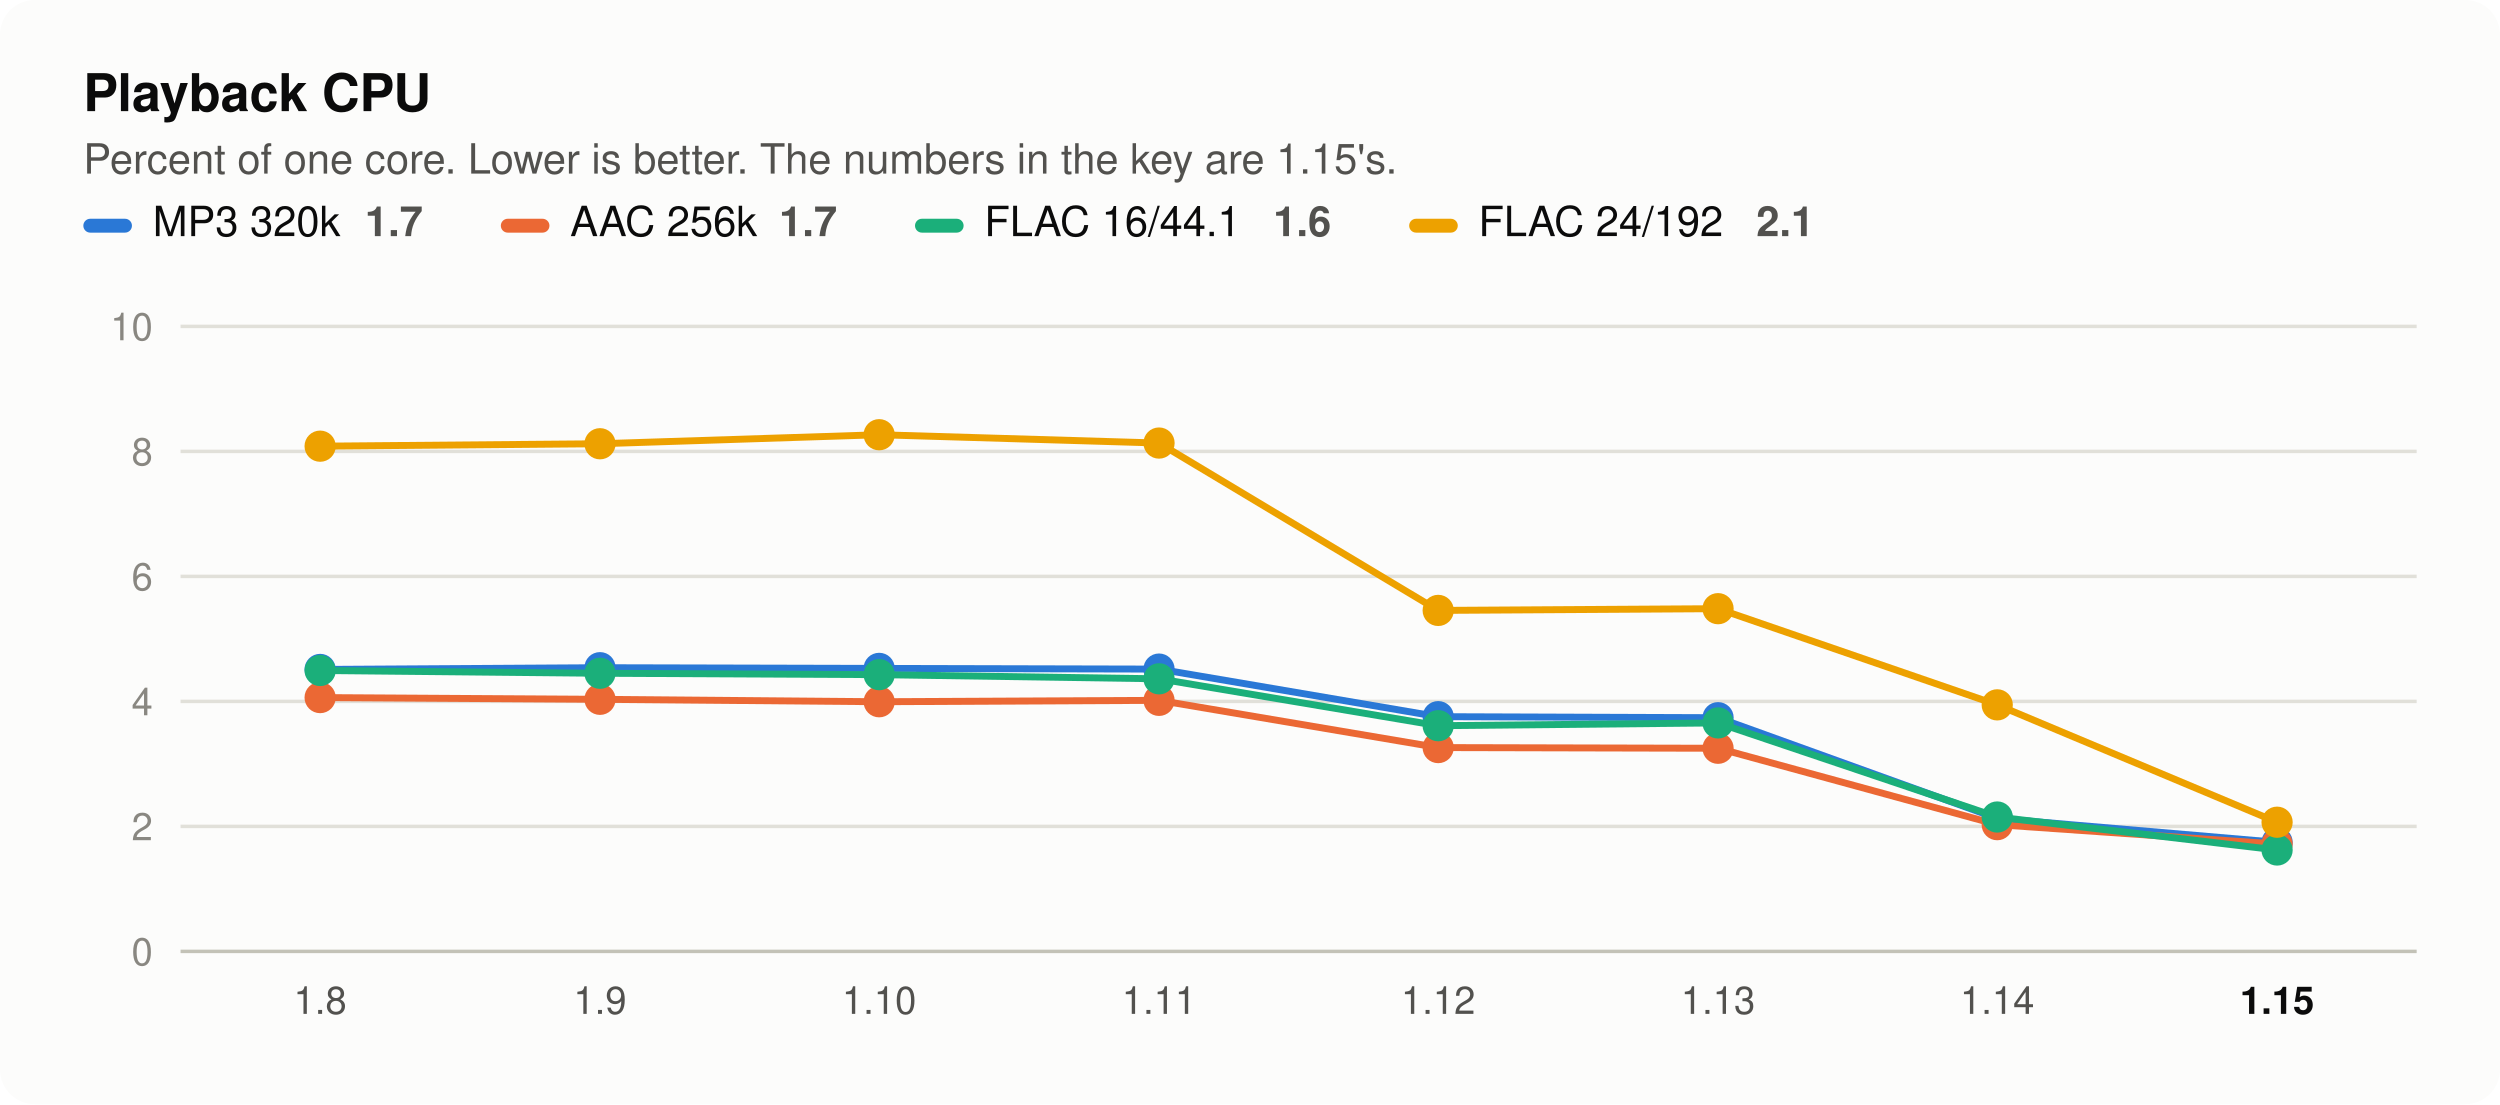
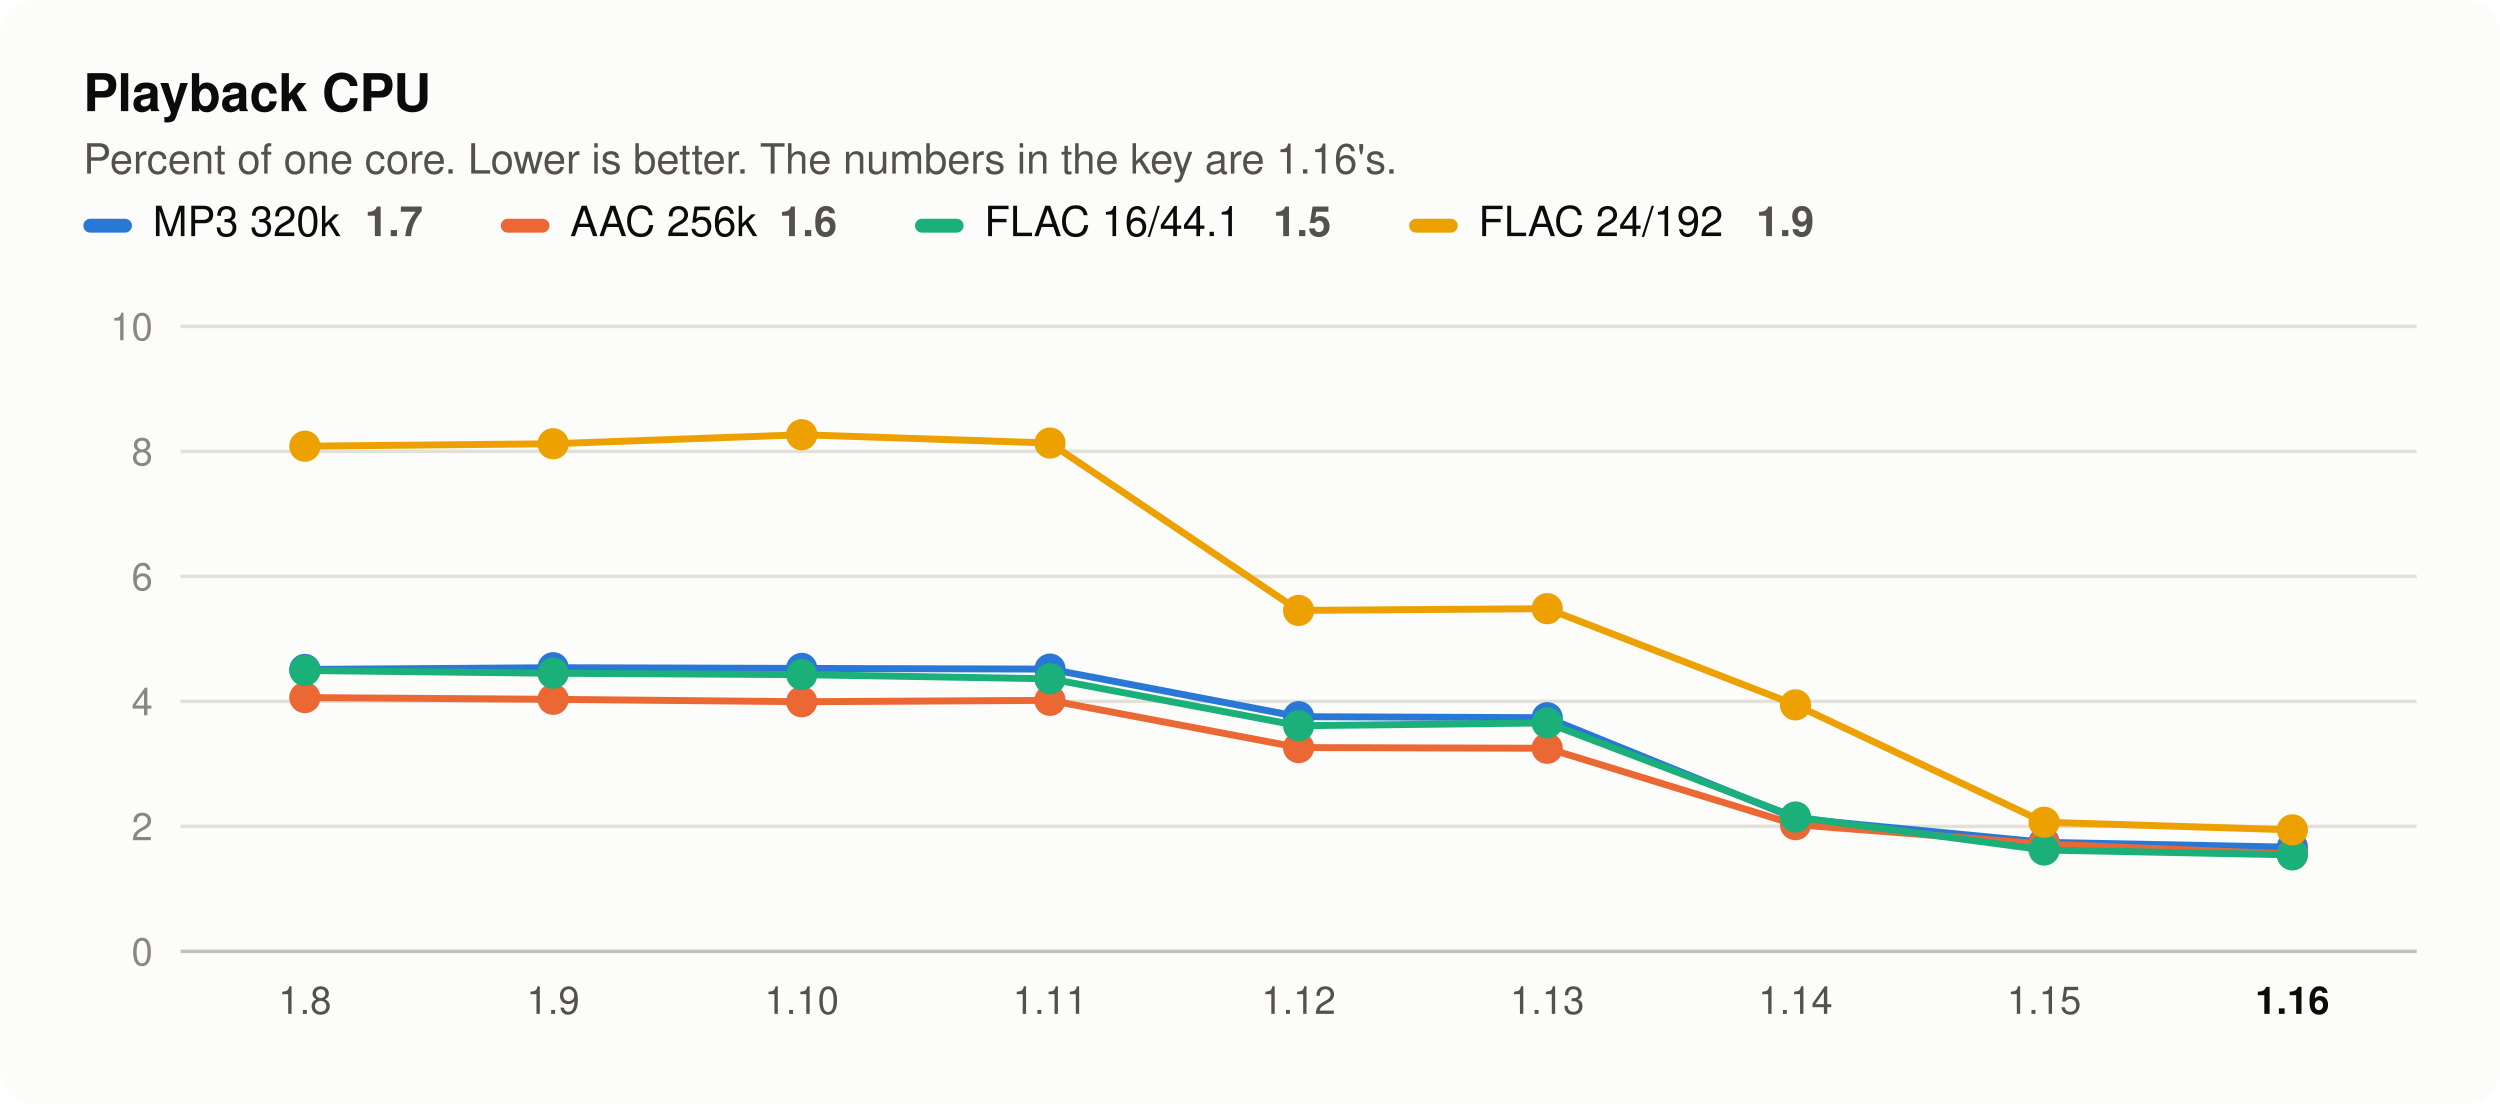
<svg xmlns="http://www.w3.org/2000/svg" viewBox="0 0 720 318" width="720" height="318" font-family="-apple-system,BlinkMacSystemFont,'Segoe UI',Helvetica,Arial,sans-serif" role="img" aria-label="Playback CPU">
  <style>.bg{fill:#fcfcfb}.t{fill:#0b0b0b}.m{fill:#52514e}.q{fill:#898781}.box{fill:#f0efec}.g{stroke:#e1e0d9}.a{stroke:#c3c2b7}.k{stroke:#b9b8b2}.ring{stroke:#fcfcfb}.s0{fill:#2a78d6;stroke:#2a78d6}.s1{fill:#eb6834;stroke:#eb6834}.s2{fill:#1baf7a;stroke:#1baf7a}.s3{fill:#eda100;stroke:#eda100}@media (prefers-color-scheme:dark){.bg{fill:#1a1a19}.t{fill:#f0efec}.m{fill:#c3c2b7}.q{fill:#898781}.box{fill:#262624}.g{stroke:#2c2c2a}.a{stroke:#383835}.k{stroke:#55554f}.ring{stroke:#1a1a19}.s0{fill:#3987e5;stroke:#3987e5}.s1{fill:#d95926;stroke:#d95926}.s2{fill:#199e70;stroke:#199e70}.s3{fill:#c98500;stroke:#c98500}}text{font-variant-numeric:tabular-nums}.ln{fill:none;stroke-linejoin:round;stroke-linecap:round}rect.s0,rect.s1,rect.s2,rect.s3,rect.s4,rect.s5,rect.s6,rect.s7,rect.sg{stroke:none}</style>
  <rect class="bg" width="720" height="318" rx="10" />
  <text class="t" x="24.0" y="32.0" font-size="15" text-anchor="start" font-weight="600">Playback CPU</text>
-   <text class="m" x="24.0" y="50.0" font-size="12" text-anchor="start">Percent of one core. Lower is better. The numbers in the key are 1.15's.</text>
+   <text class="m" x="24.0" y="50.0" font-size="12" text-anchor="start">Percent of one core. Lower is better. The numbers in the key are 1.16's.</text>
  <rect class="s0" x="24" y="63.0" width="14" height="4" rx="2" />
  <text class="t" x="44.0" y="68.0" font-size="12" text-anchor="start">MP3 320k</text>
  <text class="m" x="105.1" y="68.0" font-size="12" text-anchor="start" font-weight="600">1.7</text>
  <rect class="s1" x="144.24" y="63.0" width="14" height="4" rx="2" />
  <text class="t" x="164.2" y="68.0" font-size="12" text-anchor="start">AAC 256k</text>
-   <text class="m" x="224.4" y="68.0" font-size="12" text-anchor="start" font-weight="600">1.7</text>
+   <text class="m" x="224.4" y="68.0" font-size="12" text-anchor="start" font-weight="600">1.6</text>
  <rect class="s2" x="263.52" y="63.0" width="14" height="4" rx="2" />
  <text class="t" x="283.5" y="68.0" font-size="12" text-anchor="start">FLAC 16/44.1</text>
-   <text class="m" x="366.7" y="68.0" font-size="12" text-anchor="start" font-weight="600">1.6</text>
+   <text class="m" x="366.7" y="68.0" font-size="12" text-anchor="start" font-weight="600">1.5</text>
  <rect class="s3" x="405.84" y="63.0" width="14" height="4" rx="2" />
  <text class="t" x="425.8" y="68.0" font-size="12" text-anchor="start">FLAC 24/192</text>
-   <text class="m" x="505.8" y="68.0" font-size="12" text-anchor="start" font-weight="600">2.1</text>
+   <text class="m" x="505.8" y="68.0" font-size="12" text-anchor="start" font-weight="600">1.9</text>
  <line class="a" x1="52.0" y1="274.0" x2="696.0" y2="274.0" stroke-width="1" />
  <text class="q" x="44.0" y="278.0" font-size="11" text-anchor="end">0</text>
  <line class="g" x1="52.0" y1="238.0" x2="696.0" y2="238.0" stroke-width="1" />
  <text class="q" x="44.0" y="242.0" font-size="11" text-anchor="end">2</text>
  <line class="g" x1="52.0" y1="202.0" x2="696.0" y2="202.0" stroke-width="1" />
  <text class="q" x="44.0" y="206.0" font-size="11" text-anchor="end">4</text>
  <line class="g" x1="52.0" y1="166.0" x2="696.0" y2="166.0" stroke-width="1" />
  <text class="q" x="44.0" y="170.0" font-size="11" text-anchor="end">6</text>
  <line class="g" x1="52.0" y1="130.0" x2="696.0" y2="130.0" stroke-width="1" />
  <text class="q" x="44.0" y="134.0" font-size="11" text-anchor="end">8</text>
  <line class="g" x1="52.0" y1="94.0" x2="696.0" y2="94.0" stroke-width="1" />
  <text class="q" x="44.0" y="98.0" font-size="11" text-anchor="end">10</text>
-   <text class="m" x="92.2" y="292.0" font-size="11" text-anchor="middle">1.8</text>
-   <text class="m" x="172.8" y="292.0" font-size="11" text-anchor="middle">1.9</text>
-   <text class="m" x="253.2" y="292.0" font-size="11" text-anchor="middle">1.10</text>
-   <text class="m" x="333.8" y="292.0" font-size="11" text-anchor="middle">1.11</text>
-   <text class="m" x="414.2" y="292.0" font-size="11" text-anchor="middle">1.12</text>
-   <text class="m" x="494.8" y="292.0" font-size="11" text-anchor="middle">1.13</text>
-   <text class="m" x="575.2" y="292.0" font-size="11" text-anchor="middle">1.14</text>
-   <text class="t" x="655.8" y="292.0" font-size="11" text-anchor="middle" font-weight="600">1.15</text>
-   <path class="ln s0" stroke-width="2" d="M92.2,192.8 L172.8,192.3 L253.2,192.5 L333.8,192.7 L414.2,206.4 L494.8,206.7 L575.2,235.7 L655.8,242.6" />
-   <circle class="s0 ring" cx="92.2" cy="192.8" r="3.5" stroke-width="2" />
-   <circle class="s0 ring" cx="172.8" cy="192.3" r="3.5" stroke-width="2" />
-   <circle class="s0 ring" cx="253.2" cy="192.5" r="3.5" stroke-width="2" />
-   <circle class="s0 ring" cx="333.8" cy="192.7" r="3.5" stroke-width="2" />
-   <circle class="s0 ring" cx="414.2" cy="206.4" r="3.5" stroke-width="2" />
-   <circle class="s0 ring" cx="494.8" cy="206.7" r="3.5" stroke-width="2" />
-   <circle class="s0 ring" cx="575.2" cy="235.7" r="3.5" stroke-width="2" />
-   <circle class="s0 ring" cx="655.8" cy="242.6" r="3.5" stroke-width="2" />
-   <path class="ln s1" stroke-width="2" d="M92.2,200.9 L172.8,201.4 L253.2,202.1 L333.8,201.7 L414.2,215.3 L494.8,215.5 L575.2,237.5 L655.8,243.1" />
-   <circle class="s1 ring" cx="92.2" cy="200.9" r="3.5" stroke-width="2" />
-   <circle class="s1 ring" cx="172.8" cy="201.4" r="3.5" stroke-width="2" />
-   <circle class="s1 ring" cx="253.2" cy="202.1" r="3.5" stroke-width="2" />
-   <circle class="s1 ring" cx="333.8" cy="201.7" r="3.5" stroke-width="2" />
-   <circle class="s1 ring" cx="414.2" cy="215.3" r="3.5" stroke-width="2" />
-   <circle class="s1 ring" cx="494.8" cy="215.5" r="3.5" stroke-width="2" />
-   <circle class="s1 ring" cx="575.2" cy="237.5" r="3.5" stroke-width="2" />
-   <circle class="s1 ring" cx="655.8" cy="243.1" r="3.5" stroke-width="2" />
-   <path class="ln s2" stroke-width="2" d="M92.2,193.1 L172.8,193.9 L253.2,194.3 L333.8,195.5 L414.2,209.0 L494.8,208.2 L575.2,235.3 L655.8,244.8" />
-   <circle class="s2 ring" cx="92.2" cy="193.1" r="3.5" stroke-width="2" />
-   <circle class="s2 ring" cx="172.8" cy="193.9" r="3.5" stroke-width="2" />
-   <circle class="s2 ring" cx="253.2" cy="194.3" r="3.5" stroke-width="2" />
-   <circle class="s2 ring" cx="333.8" cy="195.5" r="3.5" stroke-width="2" />
-   <circle class="s2 ring" cx="414.2" cy="209.0" r="3.5" stroke-width="2" />
-   <circle class="s2 ring" cx="494.8" cy="208.2" r="3.5" stroke-width="2" />
-   <circle class="s2 ring" cx="575.2" cy="235.3" r="3.5" stroke-width="2" />
-   <circle class="s2 ring" cx="655.8" cy="244.8" r="3.5" stroke-width="2" />
-   <path class="ln s3" stroke-width="2" d="M92.2,128.5 L172.8,127.8 L253.2,125.2 L333.8,127.6 L414.2,175.8 L494.8,175.3 L575.2,203.0 L655.8,236.8" />
-   <circle class="s3 ring" cx="92.2" cy="128.5" r="3.5" stroke-width="2" />
-   <circle class="s3 ring" cx="172.8" cy="127.8" r="3.5" stroke-width="2" />
-   <circle class="s3 ring" cx="253.2" cy="125.2" r="3.5" stroke-width="2" />
-   <circle class="s3 ring" cx="333.8" cy="127.6" r="3.5" stroke-width="2" />
-   <circle class="s3 ring" cx="414.2" cy="175.8" r="3.5" stroke-width="2" />
-   <circle class="s3 ring" cx="494.8" cy="175.3" r="3.5" stroke-width="2" />
-   <circle class="s3 ring" cx="575.2" cy="203.0" r="3.5" stroke-width="2" />
-   <circle class="s3 ring" cx="655.8" cy="236.8" r="3.5" stroke-width="2" />
+   <text class="m" x="87.8" y="292.0" font-size="11" text-anchor="middle">1.8</text>
+   <text class="m" x="159.3" y="292.0" font-size="11" text-anchor="middle">1.9</text>
+   <text class="m" x="230.9" y="292.0" font-size="11" text-anchor="middle">1.10</text>
+   <text class="m" x="302.4" y="292.0" font-size="11" text-anchor="middle">1.11</text>
+   <text class="m" x="374.0" y="292.0" font-size="11" text-anchor="middle">1.12</text>
+   <text class="m" x="445.6" y="292.0" font-size="11" text-anchor="middle">1.13</text>
+   <text class="m" x="517.1" y="292.0" font-size="11" text-anchor="middle">1.14</text>
+   <text class="m" x="588.7" y="292.0" font-size="11" text-anchor="middle">1.15</text>
+   <text class="t" x="660.2" y="292.0" font-size="11" text-anchor="middle" font-weight="600">1.16</text>
+   <path class="ln s0" stroke-width="2" d="M87.8,192.8 L159.3,192.3 L230.9,192.5 L302.4,192.7 L374.0,206.4 L445.6,206.7 L517.1,235.7 L588.7,242.6 L660.2,244.0" />
+   <circle class="s0 ring" cx="87.8" cy="192.8" r="3.5" stroke-width="2" />
+   <circle class="s0 ring" cx="159.3" cy="192.3" r="3.5" stroke-width="2" />
+   <circle class="s0 ring" cx="230.9" cy="192.5" r="3.5" stroke-width="2" />
+   <circle class="s0 ring" cx="302.4" cy="192.7" r="3.5" stroke-width="2" />
+   <circle class="s0 ring" cx="374.0" cy="206.4" r="3.5" stroke-width="2" />
+   <circle class="s0 ring" cx="445.6" cy="206.7" r="3.5" stroke-width="2" />
+   <circle class="s0 ring" cx="517.1" cy="235.7" r="3.5" stroke-width="2" />
+   <circle class="s0 ring" cx="588.7" cy="242.6" r="3.5" stroke-width="2" />
+   <circle class="s0 ring" cx="660.2" cy="244.0" r="3.5" stroke-width="2" />
+   <path class="ln s1" stroke-width="2" d="M87.8,200.9 L159.3,201.4 L230.9,202.1 L302.4,201.7 L374.0,215.3 L445.6,215.5 L517.1,237.5 L588.7,243.1 L660.2,246.0" />
+   <circle class="s1 ring" cx="87.8" cy="200.9" r="3.5" stroke-width="2" />
+   <circle class="s1 ring" cx="159.3" cy="201.4" r="3.5" stroke-width="2" />
+   <circle class="s1 ring" cx="230.9" cy="202.1" r="3.5" stroke-width="2" />
+   <circle class="s1 ring" cx="302.4" cy="201.7" r="3.5" stroke-width="2" />
+   <circle class="s1 ring" cx="374.0" cy="215.3" r="3.5" stroke-width="2" />
+   <circle class="s1 ring" cx="445.6" cy="215.5" r="3.5" stroke-width="2" />
+   <circle class="s1 ring" cx="517.1" cy="237.5" r="3.5" stroke-width="2" />
+   <circle class="s1 ring" cx="588.7" cy="243.1" r="3.5" stroke-width="2" />
+   <circle class="s1 ring" cx="660.2" cy="246.0" r="3.5" stroke-width="2" />
+   <path class="ln s2" stroke-width="2" d="M87.8,193.1 L159.3,193.9 L230.9,194.3 L302.4,195.5 L374.0,209.0 L445.6,208.2 L517.1,235.3 L588.7,244.8 L660.2,246.2" />
+   <circle class="s2 ring" cx="87.8" cy="193.1" r="3.5" stroke-width="2" />
+   <circle class="s2 ring" cx="159.3" cy="193.9" r="3.5" stroke-width="2" />
+   <circle class="s2 ring" cx="230.9" cy="194.3" r="3.5" stroke-width="2" />
+   <circle class="s2 ring" cx="302.4" cy="195.5" r="3.5" stroke-width="2" />
+   <circle class="s2 ring" cx="374.0" cy="209.0" r="3.5" stroke-width="2" />
+   <circle class="s2 ring" cx="445.6" cy="208.2" r="3.5" stroke-width="2" />
+   <circle class="s2 ring" cx="517.1" cy="235.3" r="3.5" stroke-width="2" />
+   <circle class="s2 ring" cx="588.7" cy="244.8" r="3.5" stroke-width="2" />
+   <circle class="s2 ring" cx="660.2" cy="246.2" r="3.5" stroke-width="2" />
+   <path class="ln s3" stroke-width="2" d="M87.8,128.5 L159.3,127.8 L230.9,125.2 L302.4,127.6 L374.0,175.8 L445.6,175.3 L517.1,203.0 L588.7,236.8 L660.2,239.0" />
+   <circle class="s3 ring" cx="87.8" cy="128.5" r="3.5" stroke-width="2" />
+   <circle class="s3 ring" cx="159.3" cy="127.8" r="3.5" stroke-width="2" />
+   <circle class="s3 ring" cx="230.9" cy="125.2" r="3.5" stroke-width="2" />
+   <circle class="s3 ring" cx="302.4" cy="127.6" r="3.5" stroke-width="2" />
+   <circle class="s3 ring" cx="374.0" cy="175.8" r="3.5" stroke-width="2" />
+   <circle class="s3 ring" cx="445.6" cy="175.3" r="3.5" stroke-width="2" />
+   <circle class="s3 ring" cx="517.1" cy="203.0" r="3.5" stroke-width="2" />
+   <circle class="s3 ring" cx="588.7" cy="236.8" r="3.5" stroke-width="2" />
+   <circle class="s3 ring" cx="660.2" cy="239.0" r="3.5" stroke-width="2" />
</svg>
